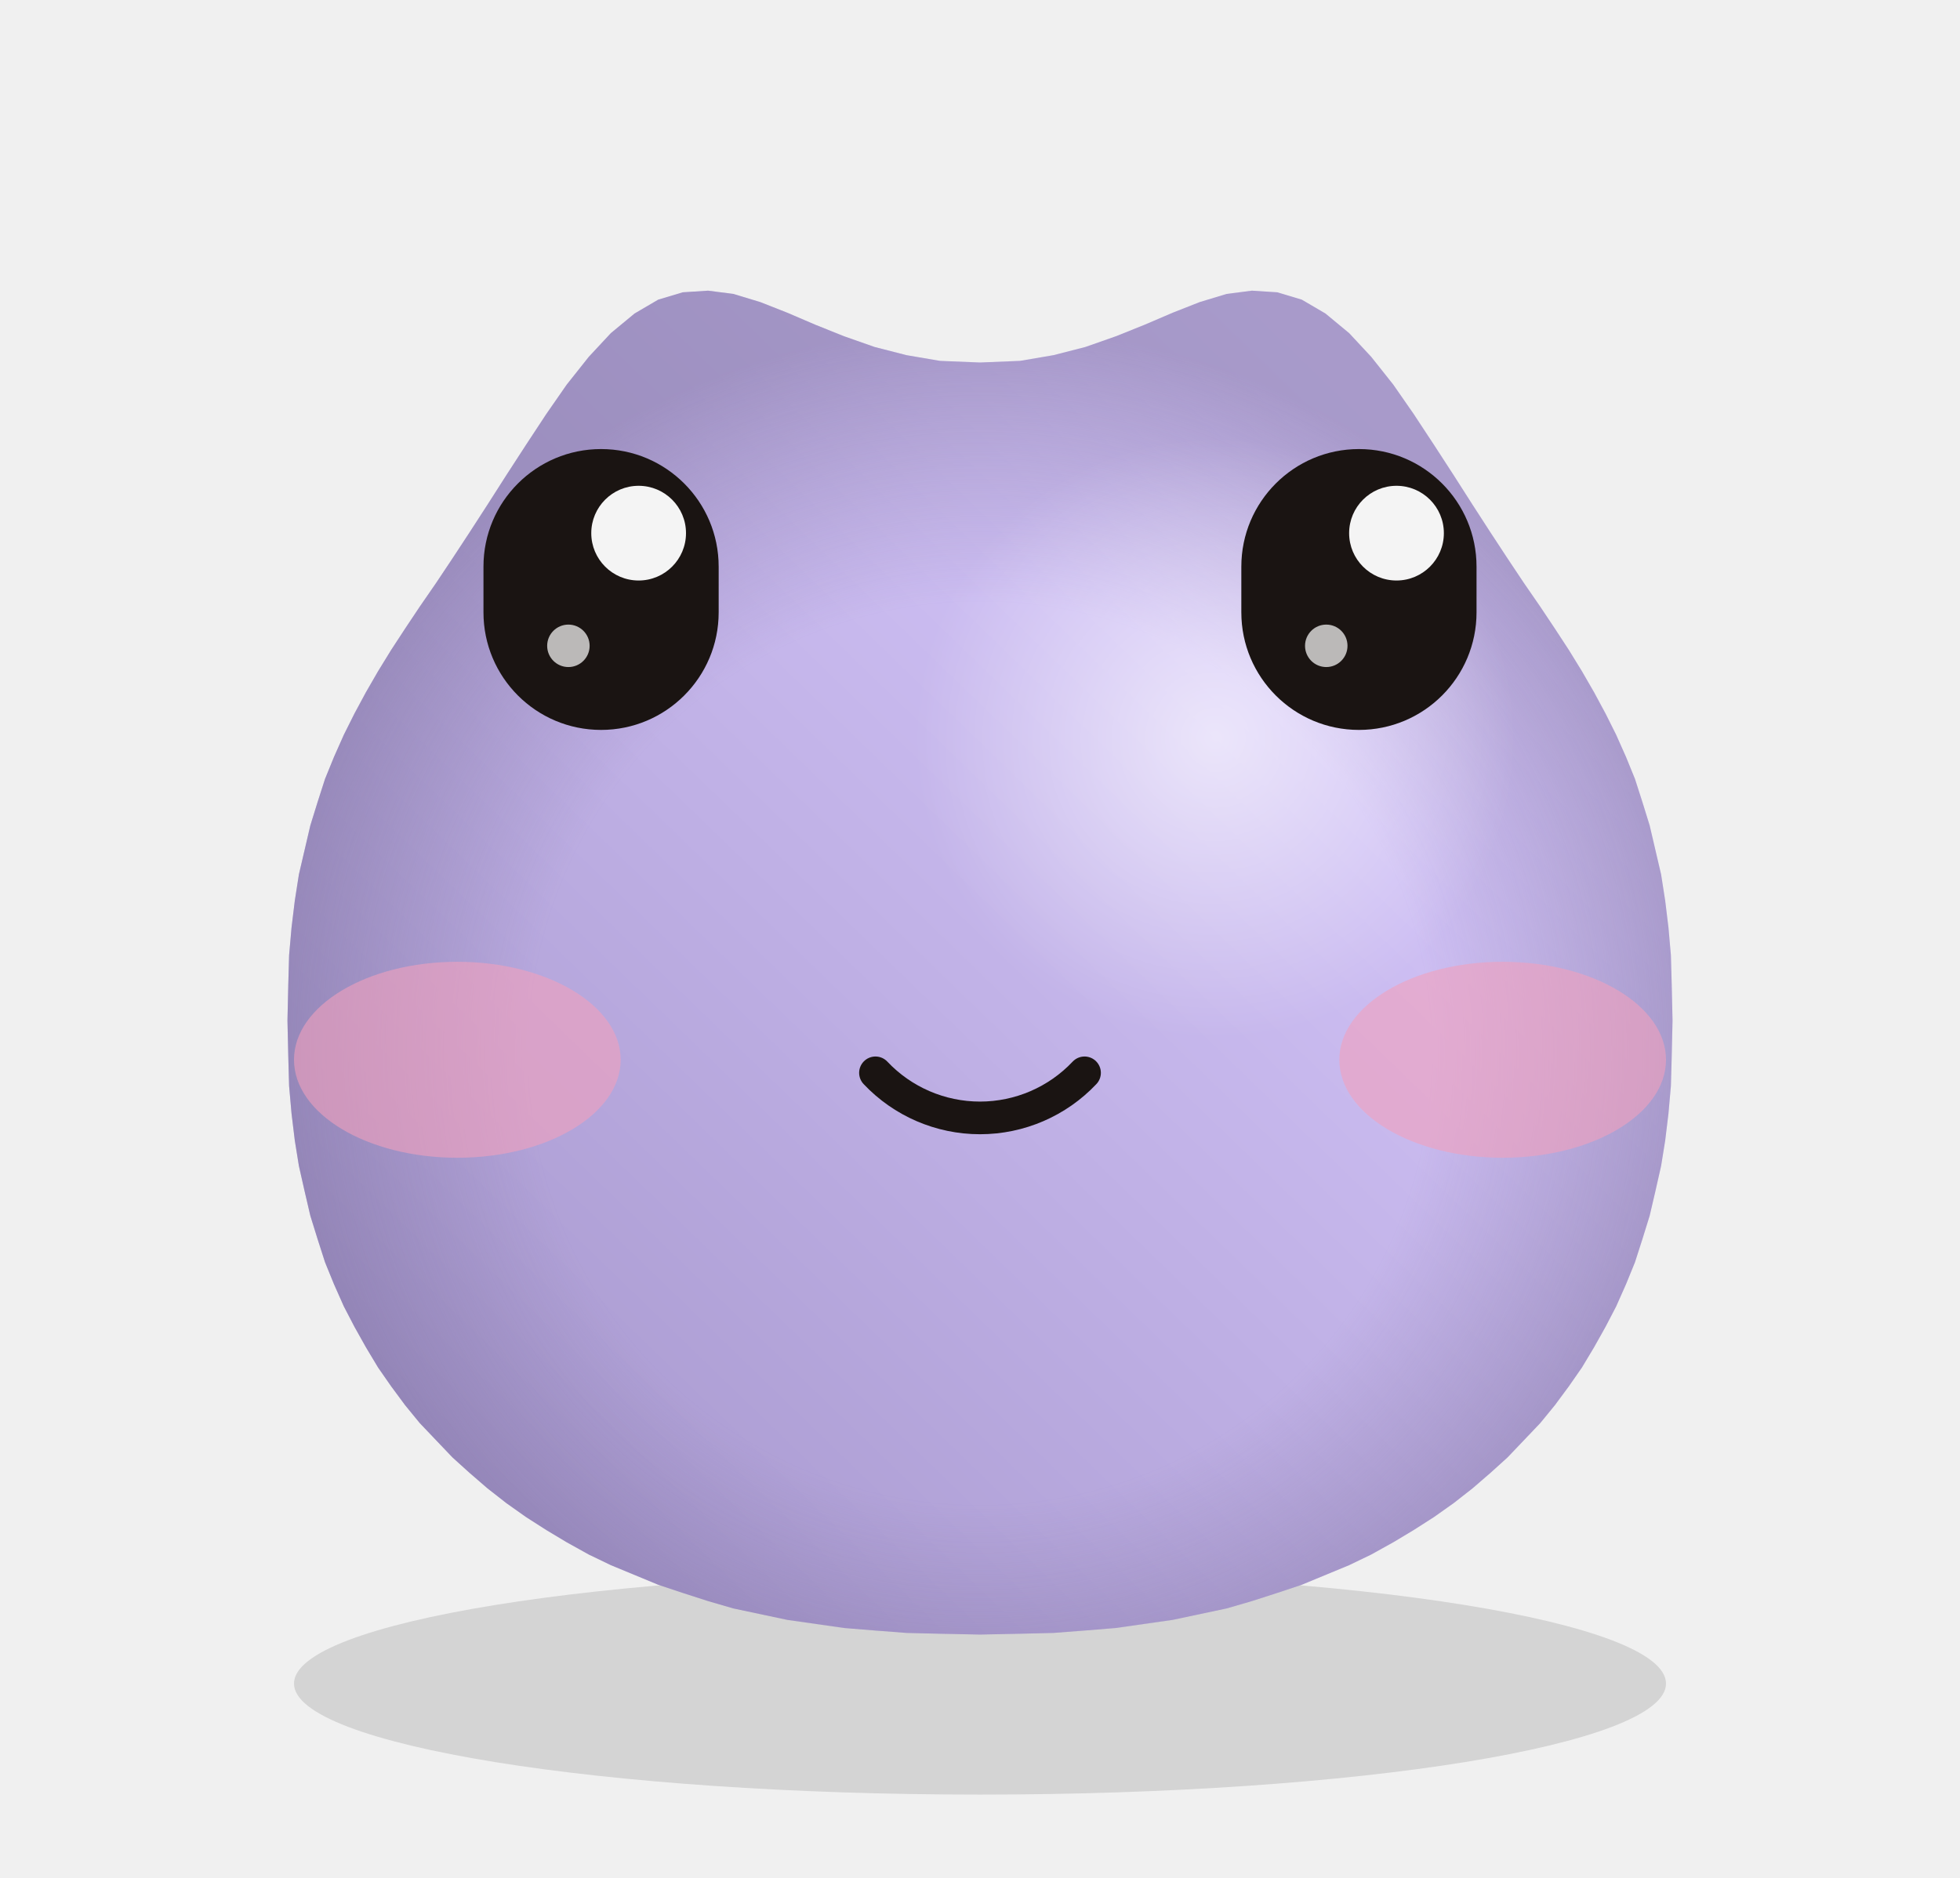
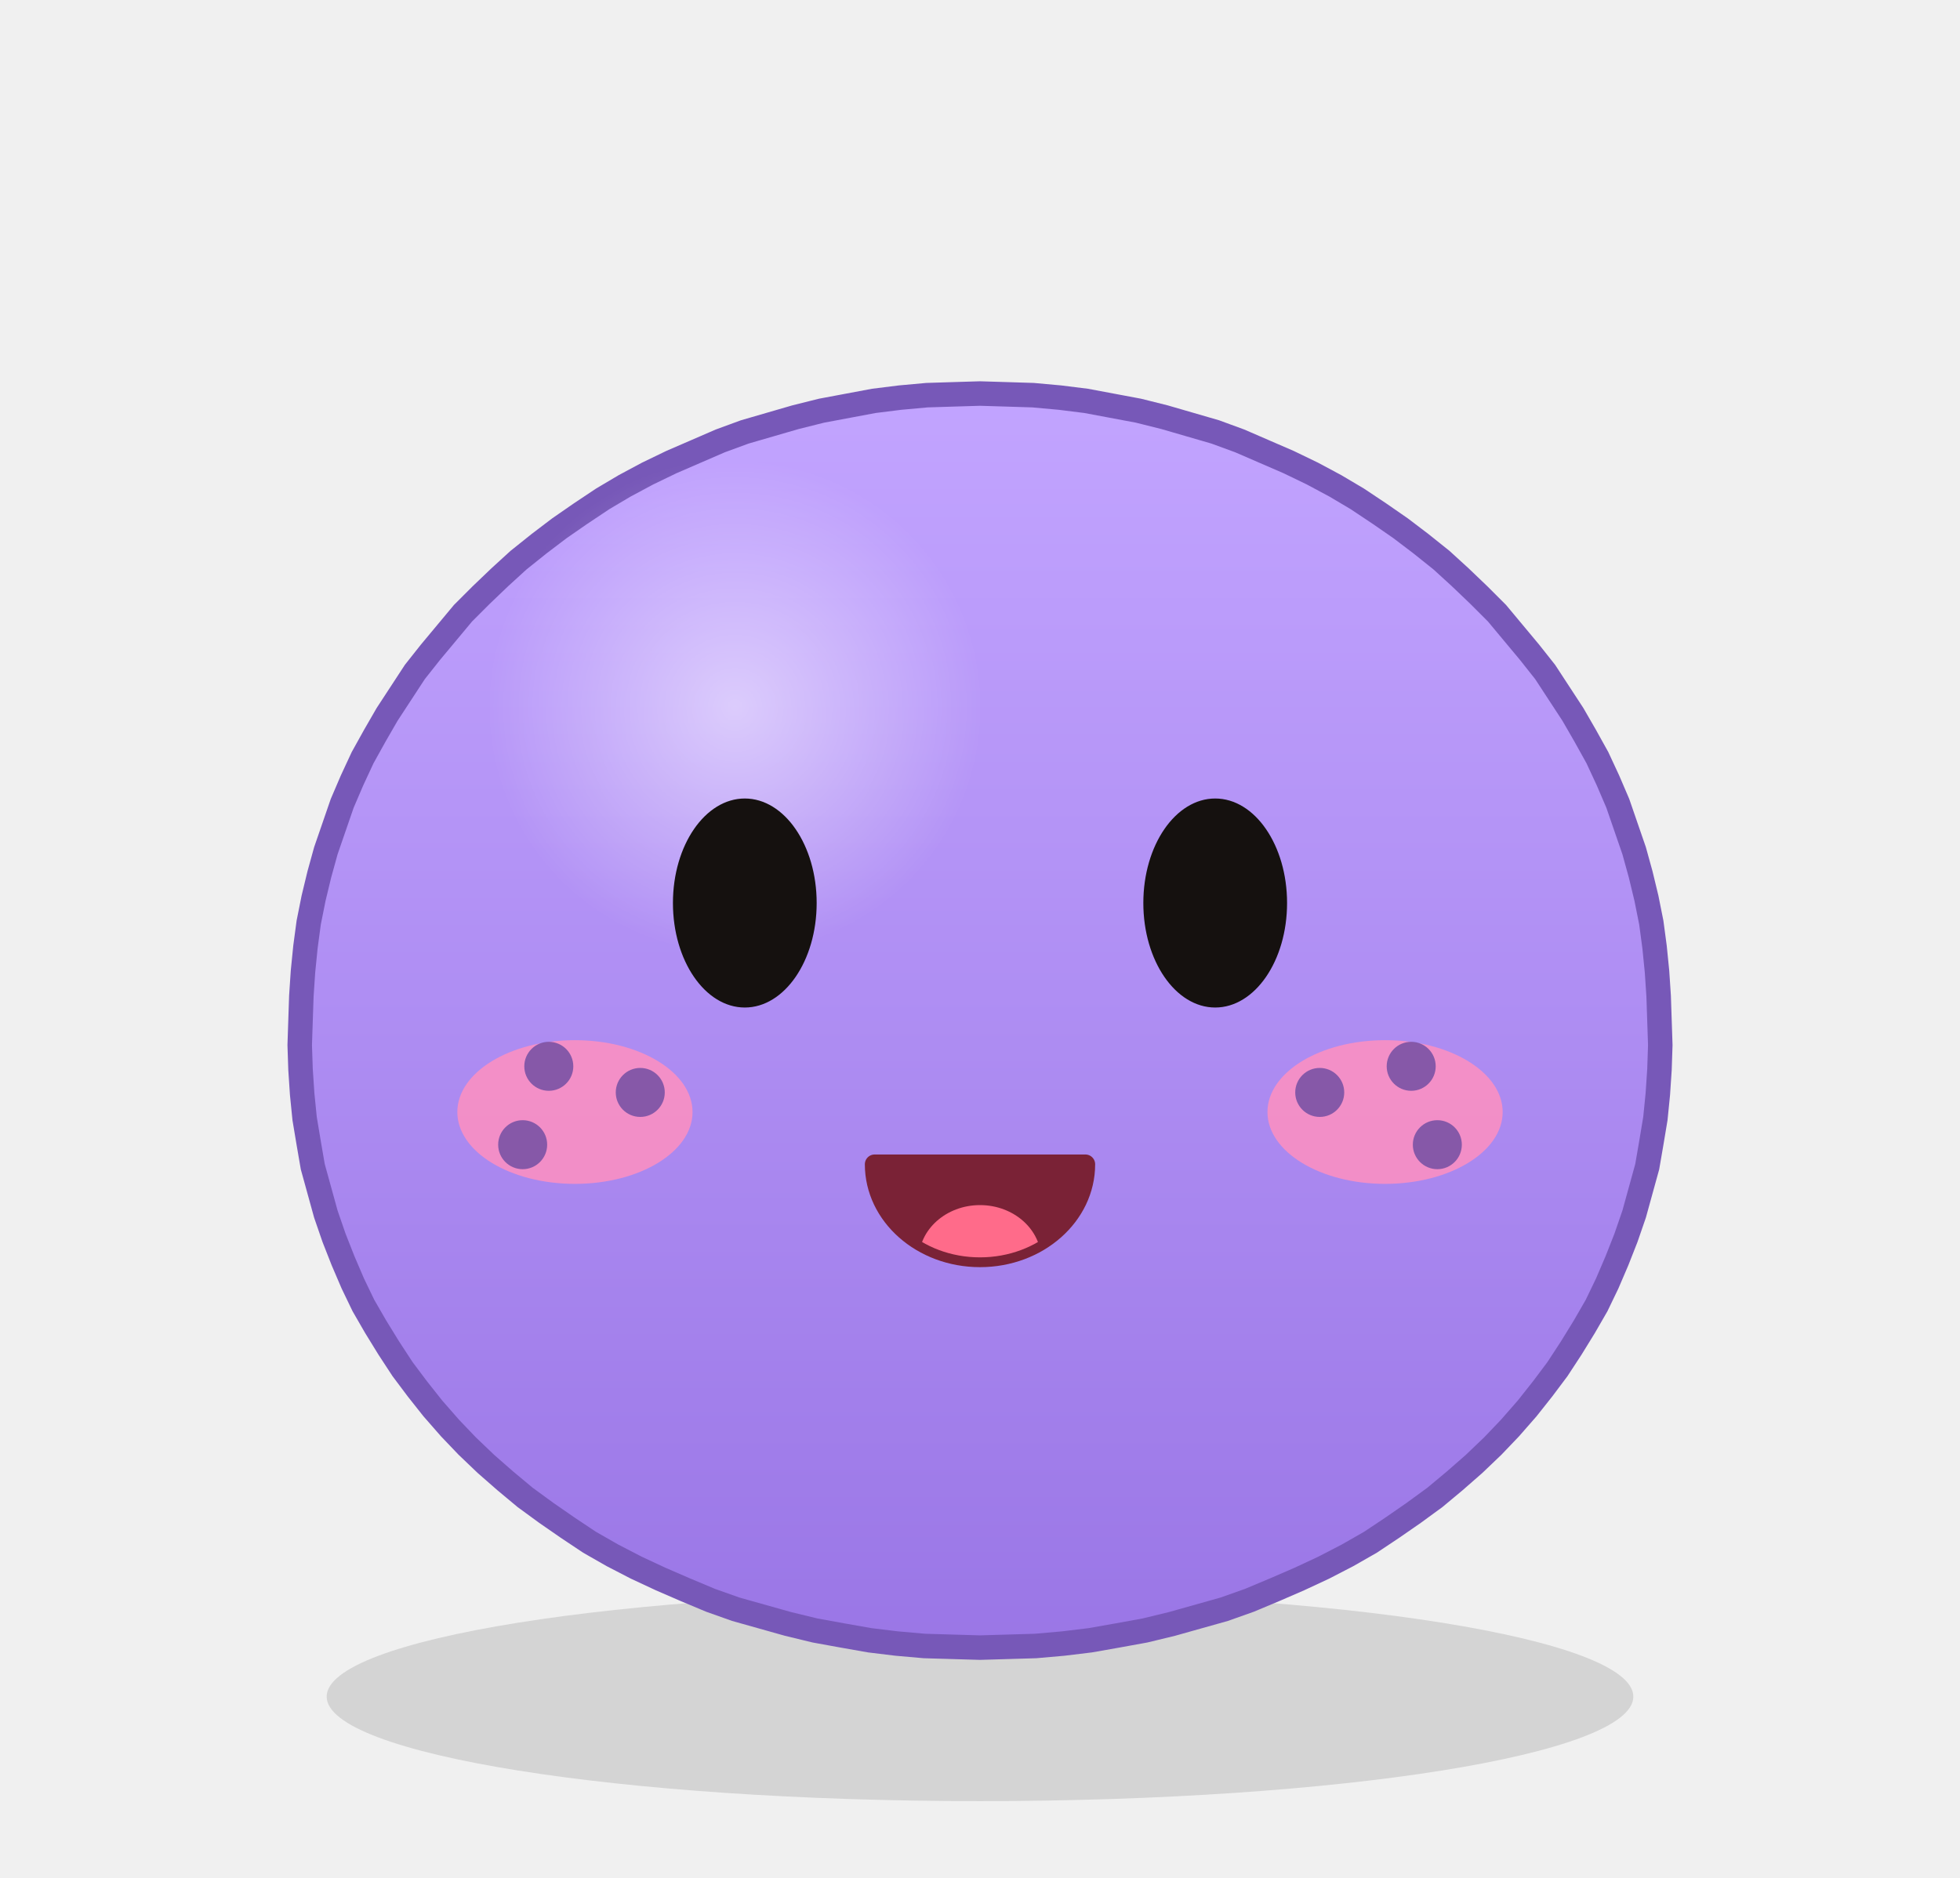
<svg xmlns="http://www.w3.org/2000/svg" viewBox="-120 -125 240 230" width="240" height="230">
  <defs>
-     <linearGradient id="g" gradientUnits="userSpaceOnUse" x1="59.4" y1="-63.9" x2="-67.8" y2="67.7">
-       <stop offset="0" stop-color="#dacbff" />
-       <stop offset="1" stop-color="#a495cb" />
+     <linearGradient id="g" x1="0" y1="0" x2="0" y2="1">
+       <stop offset="0" stop-color="#c2a4ff" />
+       <stop offset="1" stop-color="#9a76e6" />
    </linearGradient>
-     <radialGradient id="r" gradientUnits="userSpaceOnUse" cx="0" cy="4" r="89.0">
-       <stop offset=".62" stop-color="#766996" stop-opacity="0" />
-       <stop offset="1" stop-color="#766996" stop-opacity=".5" />
-     </radialGradient>
-     <radialGradient id="h" gradientUnits="userSpaceOnUse" cx="28.8" cy="-34.6" r="36.8">
-       <stop offset="0" stop-color="#fff" stop-opacity=".6" />
+     <radialGradient id="h" gradientUnits="userSpaceOnUse" cx="-30.0" cy="-38.4" r="30.4">
+       <stop offset="0" stop-color="#fff" stop-opacity=".5" />
      <stop offset="1" stop-color="#fff" stop-opacity="0" />
    </radialGradient>
  </defs>
-   <ellipse cx="0" cy="81.2" rx="84.0" ry="13.6" fill="#000" opacity=".12" />
-   <path d="M84.8 0.0 L84.7 4.4 L84.6 8.0 L84.3 11.4 L83.9 14.7 L83.4 17.8 L82.7 20.9 L82.0 23.9 L81.1 26.8 L80.2 29.6 L79.1 32.3 L77.9 35.0 L76.6 37.5 L75.2 40.0 L73.7 42.5 L72.1 44.8 L70.4 47.1 L68.6 49.3 L66.6 51.4 L64.6 53.5 L62.5 55.4 L60.3 57.3 L58.0 59.1 L55.6 60.8 L53.1 62.4 L50.6 63.9 L47.9 65.4 L45.2 66.7 L42.3 67.9 L39.4 69.1 L36.4 70.1 L33.3 71.1 L30.2 72.0 L26.9 72.7 L23.6 73.4 L20.1 73.9 L16.6 74.4 L12.9 74.7 L9.0 75.0 L4.9 75.1 L0.0 75.2 L-4.9 75.1 L-9.0 75.0 L-12.9 74.7 L-16.6 74.4 L-20.1 73.9 L-23.6 73.4 L-26.9 72.7 L-30.2 72.0 L-33.3 71.1 L-36.4 70.1 L-39.4 69.1 L-42.3 67.9 L-45.2 66.7 L-47.9 65.4 L-50.6 63.9 L-53.1 62.4 L-55.6 60.8 L-58.0 59.1 L-60.3 57.3 L-62.5 55.4 L-64.6 53.5 L-66.6 51.4 L-68.6 49.3 L-70.4 47.1 L-72.1 44.8 L-73.7 42.5 L-75.2 40.0 L-76.6 37.5 L-77.9 35.0 L-79.1 32.3 L-80.2 29.6 L-81.1 26.8 L-82.0 23.9 L-82.7 20.9 L-83.4 17.8 L-83.9 14.7 L-84.3 11.4 L-84.6 8.0 L-84.7 4.4 L-84.8 0.0 L-84.7 -4.4 L-84.6 -8.0 L-84.3 -11.4 L-83.9 -14.7 L-83.4 -17.9 L-82.7 -20.9 L-82.0 -23.9 L-81.1 -26.8 L-80.2 -29.6 L-79.1 -32.3 L-77.9 -35.0 L-76.6 -37.6 L-75.2 -40.2 L-73.7 -42.8 L-72.1 -45.4 L-70.4 -48.0 L-68.6 -50.7 L-66.6 -53.6 L-64.6 -56.6 L-62.5 -59.8 L-60.3 -63.2 L-58.0 -66.8 L-55.6 -70.5 L-53.1 -74.3 L-50.6 -77.9 L-47.9 -81.3 L-45.2 -84.2 L-42.3 -86.6 L-39.4 -88.3 L-36.4 -89.2 L-33.3 -89.4 L-30.2 -89.0 L-26.9 -88.0 L-23.6 -86.7 L-20.1 -85.2 L-16.6 -83.8 L-12.9 -82.5 L-9.0 -81.5 L-4.9 -80.8 L-0.0 -80.6 L4.9 -80.8 L9.0 -81.5 L12.9 -82.5 L16.6 -83.8 L20.1 -85.2 L23.6 -86.7 L26.9 -88.0 L30.2 -89.0 L33.3 -89.4 L36.4 -89.2 L39.4 -88.3 L42.3 -86.6 L45.2 -84.2 L47.9 -81.3 L50.6 -77.9 L53.1 -74.3 L55.6 -70.5 L58.0 -66.8 L60.3 -63.2 L62.5 -59.8 L64.6 -56.6 L66.6 -53.6 L68.6 -50.7 L70.4 -48.0 L72.1 -45.4 L73.7 -42.8 L75.2 -40.2 L76.6 -37.6 L77.9 -35.0 L79.1 -32.3 L80.2 -29.6 L81.1 -26.8 L82.0 -23.9 L82.7 -20.9 L83.4 -17.9 L83.9 -14.7 L84.3 -11.4 L84.6 -8.0 L84.7 -4.4Z" fill="url(#g)" />
-   <path d="M84.8 0.0 L84.7 4.4 L84.6 8.0 L84.3 11.4 L83.9 14.7 L83.4 17.8 L82.7 20.9 L82.0 23.9 L81.1 26.8 L80.2 29.6 L79.1 32.3 L77.9 35.0 L76.6 37.5 L75.2 40.0 L73.7 42.5 L72.1 44.8 L70.4 47.1 L68.6 49.3 L66.6 51.4 L64.6 53.5 L62.5 55.4 L60.3 57.3 L58.0 59.1 L55.6 60.8 L53.1 62.4 L50.6 63.9 L47.9 65.4 L45.2 66.7 L42.3 67.9 L39.4 69.1 L36.4 70.1 L33.3 71.1 L30.2 72.0 L26.9 72.7 L23.6 73.4 L20.1 73.9 L16.6 74.4 L12.9 74.7 L9.0 75.0 L4.9 75.1 L0.0 75.2 L-4.9 75.1 L-9.0 75.0 L-12.9 74.7 L-16.6 74.4 L-20.1 73.9 L-23.6 73.4 L-26.9 72.7 L-30.2 72.0 L-33.3 71.1 L-36.4 70.1 L-39.4 69.1 L-42.3 67.9 L-45.2 66.7 L-47.9 65.4 L-50.6 63.9 L-53.1 62.4 L-55.6 60.8 L-58.0 59.1 L-60.3 57.3 L-62.5 55.4 L-64.6 53.5 L-66.6 51.4 L-68.6 49.3 L-70.4 47.1 L-72.1 44.8 L-73.7 42.5 L-75.2 40.0 L-76.6 37.5 L-77.9 35.0 L-79.1 32.3 L-80.2 29.6 L-81.1 26.8 L-82.0 23.9 L-82.7 20.9 L-83.4 17.8 L-83.9 14.7 L-84.3 11.4 L-84.6 8.0 L-84.7 4.4 L-84.8 0.0 L-84.7 -4.4 L-84.6 -8.0 L-84.3 -11.4 L-83.9 -14.7 L-83.4 -17.9 L-82.7 -20.9 L-82.0 -23.9 L-81.1 -26.8 L-80.2 -29.6 L-79.1 -32.3 L-77.9 -35.0 L-76.6 -37.6 L-75.2 -40.2 L-73.7 -42.8 L-72.1 -45.4 L-70.4 -48.0 L-68.6 -50.7 L-66.6 -53.6 L-64.6 -56.6 L-62.5 -59.8 L-60.3 -63.2 L-58.0 -66.8 L-55.6 -70.5 L-53.1 -74.3 L-50.6 -77.9 L-47.9 -81.3 L-45.2 -84.2 L-42.3 -86.6 L-39.4 -88.3 L-36.4 -89.2 L-33.3 -89.4 L-30.2 -89.0 L-26.9 -88.0 L-23.6 -86.7 L-20.1 -85.2 L-16.6 -83.8 L-12.9 -82.5 L-9.0 -81.5 L-4.9 -80.8 L-0.0 -80.6 L4.9 -80.8 L9.0 -81.5 L12.9 -82.5 L16.6 -83.8 L20.1 -85.2 L23.6 -86.7 L26.9 -88.0 L30.2 -89.0 L33.3 -89.4 L36.4 -89.2 L39.4 -88.3 L42.3 -86.6 L45.2 -84.2 L47.9 -81.3 L50.6 -77.9 L53.1 -74.3 L55.6 -70.5 L58.0 -66.8 L60.3 -63.2 L62.5 -59.8 L64.6 -56.6 L66.6 -53.6 L68.6 -50.7 L70.4 -48.0 L72.1 -45.4 L73.7 -42.8 L75.2 -40.2 L76.6 -37.6 L77.9 -35.0 L79.1 -32.3 L80.2 -29.6 L81.1 -26.8 L82.0 -23.9 L82.7 -20.9 L83.4 -17.9 L83.9 -14.7 L84.3 -11.4 L84.6 -8.0 L84.7 -4.4Z" fill="url(#r)" />
-   <path d="M84.8 0.0 L84.7 4.4 L84.6 8.0 L84.3 11.4 L83.9 14.7 L83.4 17.8 L82.7 20.9 L82.0 23.9 L81.1 26.8 L80.2 29.6 L79.1 32.3 L77.9 35.0 L76.6 37.5 L75.2 40.0 L73.7 42.5 L72.1 44.8 L70.4 47.1 L68.6 49.3 L66.6 51.4 L64.6 53.5 L62.5 55.4 L60.3 57.3 L58.0 59.1 L55.6 60.8 L53.1 62.4 L50.6 63.9 L47.9 65.4 L45.2 66.7 L42.3 67.9 L39.4 69.1 L36.4 70.1 L33.3 71.1 L30.2 72.0 L26.9 72.7 L23.6 73.4 L20.1 73.9 L16.6 74.4 L12.9 74.7 L9.0 75.0 L4.9 75.1 L0.0 75.2 L-4.9 75.1 L-9.0 75.0 L-12.9 74.7 L-16.6 74.4 L-20.1 73.9 L-23.6 73.4 L-26.9 72.7 L-30.2 72.0 L-33.3 71.1 L-36.4 70.1 L-39.4 69.1 L-42.3 67.9 L-45.2 66.7 L-47.9 65.4 L-50.6 63.9 L-53.1 62.4 L-55.6 60.8 L-58.0 59.1 L-60.3 57.3 L-62.5 55.4 L-64.6 53.5 L-66.6 51.4 L-68.6 49.3 L-70.4 47.1 L-72.1 44.8 L-73.7 42.5 L-75.2 40.0 L-76.6 37.5 L-77.9 35.0 L-79.1 32.3 L-80.2 29.6 L-81.1 26.8 L-82.0 23.9 L-82.7 20.9 L-83.4 17.8 L-83.9 14.7 L-84.3 11.4 L-84.6 8.0 L-84.7 4.4 L-84.8 0.0 L-84.7 -4.4 L-84.6 -8.0 L-84.3 -11.4 L-83.9 -14.7 L-83.4 -17.9 L-82.7 -20.9 L-82.0 -23.9 L-81.1 -26.8 L-80.2 -29.6 L-79.1 -32.3 L-77.9 -35.0 L-76.6 -37.6 L-75.2 -40.2 L-73.7 -42.8 L-72.1 -45.4 L-70.4 -48.0 L-68.6 -50.7 L-66.6 -53.6 L-64.6 -56.6 L-62.5 -59.8 L-60.3 -63.2 L-58.0 -66.8 L-55.6 -70.5 L-53.1 -74.3 L-50.6 -77.9 L-47.9 -81.3 L-45.2 -84.2 L-42.3 -86.6 L-39.4 -88.3 L-36.4 -89.2 L-33.3 -89.4 L-30.2 -89.0 L-26.9 -88.0 L-23.6 -86.7 L-20.1 -85.2 L-16.6 -83.8 L-12.9 -82.5 L-9.0 -81.5 L-4.9 -80.8 L-0.0 -80.6 L4.9 -80.8 L9.0 -81.5 L12.9 -82.5 L16.6 -83.8 L20.1 -85.2 L23.6 -86.7 L26.9 -88.0 L30.2 -89.0 L33.3 -89.4 L36.4 -89.2 L39.4 -88.3 L42.3 -86.6 L45.2 -84.2 L47.9 -81.3 L50.6 -77.9 L53.1 -74.3 L55.6 -70.5 L58.0 -66.8 L60.3 -63.2 L62.5 -59.8 L64.6 -56.6 L66.6 -53.6 L68.6 -50.7 L70.4 -48.0 L72.1 -45.4 L73.7 -42.8 L75.2 -40.2 L76.6 -37.6 L77.9 -35.0 L79.1 -32.3 L80.2 -29.6 L81.1 -26.8 L82.0 -23.9 L82.7 -20.9 L83.4 -17.9 L83.9 -14.7 L84.3 -11.4 L84.6 -8.0 L84.7 -4.4Z" fill="url(#h)" />
-   <ellipse cx="-64.0" cy="4.8" rx="20.0" ry="12.0" fill="#f2a0bd" opacity=".6" />
-   <ellipse cx="64.0" cy="4.8" rx="20.0" ry="12.0" fill="#f2a0bd" opacity=".6" />
-   <rect x="-60.8" y="-70.0" width="28.8" height="34.4" rx="14.4" fill="#1a1412" />
-   <circle cx="-41.8" cy="-59.7" r="5.8" fill="#fff" opacity=".95" />
-   <circle cx="-50.4" cy="-45.9" r="2.6" fill="#fff" opacity=".7" />
-   <rect x="32.0" y="-70.0" width="28.8" height="34.4" rx="14.4" fill="#1a1412" />
-   <circle cx="51.0" cy="-59.7" r="5.8" fill="#fff" opacity=".95" />
-   <circle cx="42.4" cy="-45.9" r="2.6" fill="#fff" opacity=".7" />
-   <path d="M-12.8 6.4 A17.6 17.6 0 0 0 12.8 6.4" fill="none" stroke="#1a1412" stroke-width="4" stroke-linecap="round" />
+   <ellipse cx="0" cy="82.8" rx="80.0" ry="12.8" fill="#000" opacity=".12" />
+   <path d="M83.2 0.0 L83.3 3.0 L83.2 6.0 L83.0 9.0 L82.7 12.0 L82.2 15.0 L81.7 17.9 L80.9 20.8 L80.1 23.7 L79.1 26.6 L78.0 29.4 L76.8 32.2 L75.5 34.9 L74.0 37.5 L72.4 40.1 L70.7 42.7 L68.9 45.1 L67.0 47.5 L64.9 49.9 L62.8 52.1 L60.5 54.3 L58.1 56.4 L55.7 58.4 L53.1 60.3 L50.5 62.1 L47.8 63.9 L45.0 65.5 L42.1 67.0 L39.1 68.4 L36.1 69.7 L33.0 71.0 L29.9 72.1 L26.7 73.0 L23.5 73.9 L20.2 74.7 L16.9 75.3 L13.5 75.9 L10.2 76.3 L6.8 76.6 L3.4 76.7 L0.0 76.8 L-3.4 76.7 L-6.8 76.6 L-10.2 76.3 L-13.5 75.9 L-16.9 75.3 L-20.2 74.7 L-23.5 73.9 L-26.7 73.0 L-29.9 72.1 L-33.0 71.0 L-36.1 69.7 L-39.1 68.4 L-42.1 67.0 L-45.0 65.5 L-47.8 63.9 L-50.5 62.1 L-53.1 60.3 L-55.7 58.4 L-58.1 56.4 L-60.5 54.3 L-62.8 52.1 L-64.9 49.9 L-67.0 47.5 L-68.9 45.1 L-70.7 42.7 L-72.4 40.1 L-74.0 37.5 L-75.5 34.9 L-76.8 32.2 L-78.0 29.4 L-79.1 26.6 L-80.1 23.7 L-80.9 20.8 L-81.7 17.9 L-82.2 15.0 L-82.7 12.0 L-83.0 9.0 L-83.2 6.0 L-83.3 3.0 L-83.2 0.0 L-83.1 -3.0 L-82.9 -6.0 L-82.6 -9.0 L-82.2 -12.0 L-81.6 -15.0 L-80.9 -17.9 L-80.1 -20.8 L-79.1 -23.7 L-78.1 -26.6 L-76.9 -29.4 L-75.6 -32.2 L-74.1 -34.9 L-72.6 -37.5 L-70.9 -40.1 L-69.2 -42.7 L-67.3 -45.1 L-65.3 -47.5 L-63.3 -49.9 L-61.1 -52.1 L-58.8 -54.3 L-56.5 -56.4 L-54.0 -58.4 L-51.5 -60.3 L-48.9 -62.1 L-46.2 -63.9 L-43.5 -65.5 L-40.7 -67.0 L-37.8 -68.4 L-34.8 -69.7 L-31.8 -71.0 L-28.8 -72.1 L-25.7 -73.0 L-22.6 -73.9 L-19.4 -74.7 L-16.2 -75.3 L-13.0 -75.9 L-9.8 -76.3 L-6.5 -76.6 L-3.3 -76.7 L-0.0 -76.8 L3.3 -76.7 L6.5 -76.6 L9.8 -76.3 L13.0 -75.9 L16.2 -75.3 L19.4 -74.7 L22.6 -73.9 L25.7 -73.0 L28.8 -72.1 L31.8 -71.0 L34.8 -69.7 L37.8 -68.4 L40.7 -67.0 L43.5 -65.5 L46.2 -63.9 L48.9 -62.1 L51.5 -60.3 L54.0 -58.4 L56.5 -56.4 L58.8 -54.3 L61.1 -52.1 L63.3 -49.9 L65.3 -47.5 L67.3 -45.1 L69.2 -42.7 L70.9 -40.1 L72.6 -37.5 L74.1 -34.9 L75.6 -32.2 L76.9 -29.4 L78.1 -26.6 L79.1 -23.7 L80.1 -20.8 L80.9 -17.9 L81.6 -15.0 L82.2 -12.0 L82.6 -9.0 L82.9 -6.0 L83.1 -3.0Z" fill="url(#g)" stroke="#7758b8" stroke-width="3" />
+   <path d="M83.2 0.0 L83.3 3.0 L83.2 6.0 L83.0 9.0 L82.7 12.0 L82.2 15.0 L81.7 17.9 L80.9 20.8 L80.1 23.7 L79.1 26.6 L78.0 29.4 L76.8 32.2 L75.5 34.9 L74.0 37.5 L72.4 40.1 L70.7 42.7 L68.9 45.1 L67.0 47.5 L64.9 49.9 L62.8 52.1 L60.5 54.3 L58.1 56.4 L55.7 58.4 L53.1 60.3 L50.5 62.1 L47.8 63.9 L45.0 65.5 L42.1 67.0 L39.1 68.4 L36.1 69.7 L33.0 71.0 L29.9 72.1 L26.7 73.0 L23.5 73.9 L20.2 74.7 L16.9 75.3 L13.5 75.9 L10.2 76.3 L6.8 76.6 L3.4 76.7 L0.0 76.8 L-3.4 76.7 L-6.8 76.6 L-10.2 76.3 L-13.5 75.9 L-16.9 75.3 L-20.2 74.7 L-23.5 73.9 L-26.7 73.0 L-29.9 72.1 L-33.0 71.0 L-36.1 69.7 L-39.1 68.4 L-42.1 67.0 L-45.0 65.5 L-47.8 63.9 L-50.5 62.1 L-53.1 60.3 L-55.7 58.4 L-58.1 56.4 L-60.5 54.3 L-62.8 52.1 L-64.9 49.9 L-67.0 47.5 L-68.9 45.1 L-70.7 42.7 L-72.4 40.1 L-74.0 37.5 L-75.5 34.9 L-76.8 32.2 L-78.0 29.4 L-79.1 26.6 L-80.1 23.7 L-80.9 20.8 L-81.7 17.9 L-82.2 15.0 L-82.7 12.0 L-83.0 9.0 L-83.2 6.0 L-83.3 3.0 L-83.2 0.0 L-83.1 -3.0 L-82.9 -6.0 L-82.6 -9.0 L-82.2 -12.0 L-81.6 -15.0 L-80.9 -17.9 L-80.1 -20.8 L-79.1 -23.7 L-78.1 -26.6 L-76.9 -29.4 L-75.6 -32.2 L-74.1 -34.9 L-72.6 -37.5 L-70.9 -40.1 L-69.2 -42.7 L-67.3 -45.1 L-65.3 -47.5 L-63.3 -49.9 L-61.1 -52.1 L-58.8 -54.3 L-56.5 -56.4 L-54.0 -58.4 L-51.5 -60.3 L-48.9 -62.1 L-46.2 -63.9 L-43.5 -65.5 L-40.7 -67.0 L-37.8 -68.4 L-34.8 -69.7 L-31.8 -71.0 L-28.8 -72.1 L-25.7 -73.0 L-22.6 -73.9 L-19.4 -74.7 L-16.2 -75.3 L-13.0 -75.9 L-9.8 -76.3 L-6.5 -76.6 L-3.3 -76.7 L-0.0 -76.8 L3.3 -76.7 L6.5 -76.6 L9.8 -76.3 L13.0 -75.9 L16.2 -75.3 L19.4 -74.7 L22.6 -73.9 L25.7 -73.0 L28.8 -72.1 L31.8 -71.0 L34.8 -69.7 L37.8 -68.4 L40.7 -67.0 L43.5 -65.5 L46.2 -63.9 L48.9 -62.1 L51.5 -60.3 L54.0 -58.4 L56.5 -56.4 L58.8 -54.3 L61.1 -52.1 L63.3 -49.9 L65.3 -47.5 L67.3 -45.1 L69.2 -42.7 L70.9 -40.1 L72.6 -37.5 L74.1 -34.9 L75.6 -32.2 L76.9 -29.4 L78.1 -26.6 L79.1 -23.7 L80.1 -20.8 L80.9 -17.9 L81.6 -15.0 L82.2 -12.0 L82.6 -9.0 L82.9 -6.0 L83.1 -3.0Z" fill="url(#h)" />
+   <g transform="translate(0 22)" />
+   <ellipse cx="-49.6" cy="11.2" rx="14.4" ry="8.8" fill="#ff8fc0" opacity=".85" />
+   <circle cx="-41.6" cy="8.8" r="3.0" fill="#62459e" opacity=".75" />
+   <circle cx="-52.8" cy="5.6" r="3.0" fill="#62459e" opacity=".75" />
+   <circle cx="-56.0" cy="15.2" r="3.0" fill="#62459e" opacity=".75" />
+   <ellipse cx="49.6" cy="11.2" rx="14.4" ry="8.8" fill="#ff8fc0" opacity=".85" />
+   <circle cx="41.6" cy="8.8" r="3.0" fill="#62459e" opacity=".75" />
+   <circle cx="52.8" cy="5.6" r="3.0" fill="#62459e" opacity=".75" />
+   <circle cx="56.0" cy="15.2" r="3.0" fill="#62459e" opacity=".75" />
+   <ellipse cx="-28.8" cy="-14.4" rx="8.8" ry="12.8" fill="#15110f" />
+   <ellipse cx="28.8" cy="-14.4" rx="8.8" ry="12.8" fill="#15110f" />
+   <clipPath id="m">
+     <path d="M-12.9 17.6 A12.9 11.4 0 0 0 12.9 17.6Z" />
+   </clipPath>
+   <path d="M-12.9 17.6 A12.9 11.4 0 0 0 12.9 17.6Z" fill="#7a2236" stroke="#7a2236" stroke-width="2.4" stroke-linejoin="round" />
+   <ellipse clip-path="url(#m)" cx="0" cy="29.3" rx="7.5" ry="6.7" fill="#ff6b8a" />
</svg>
